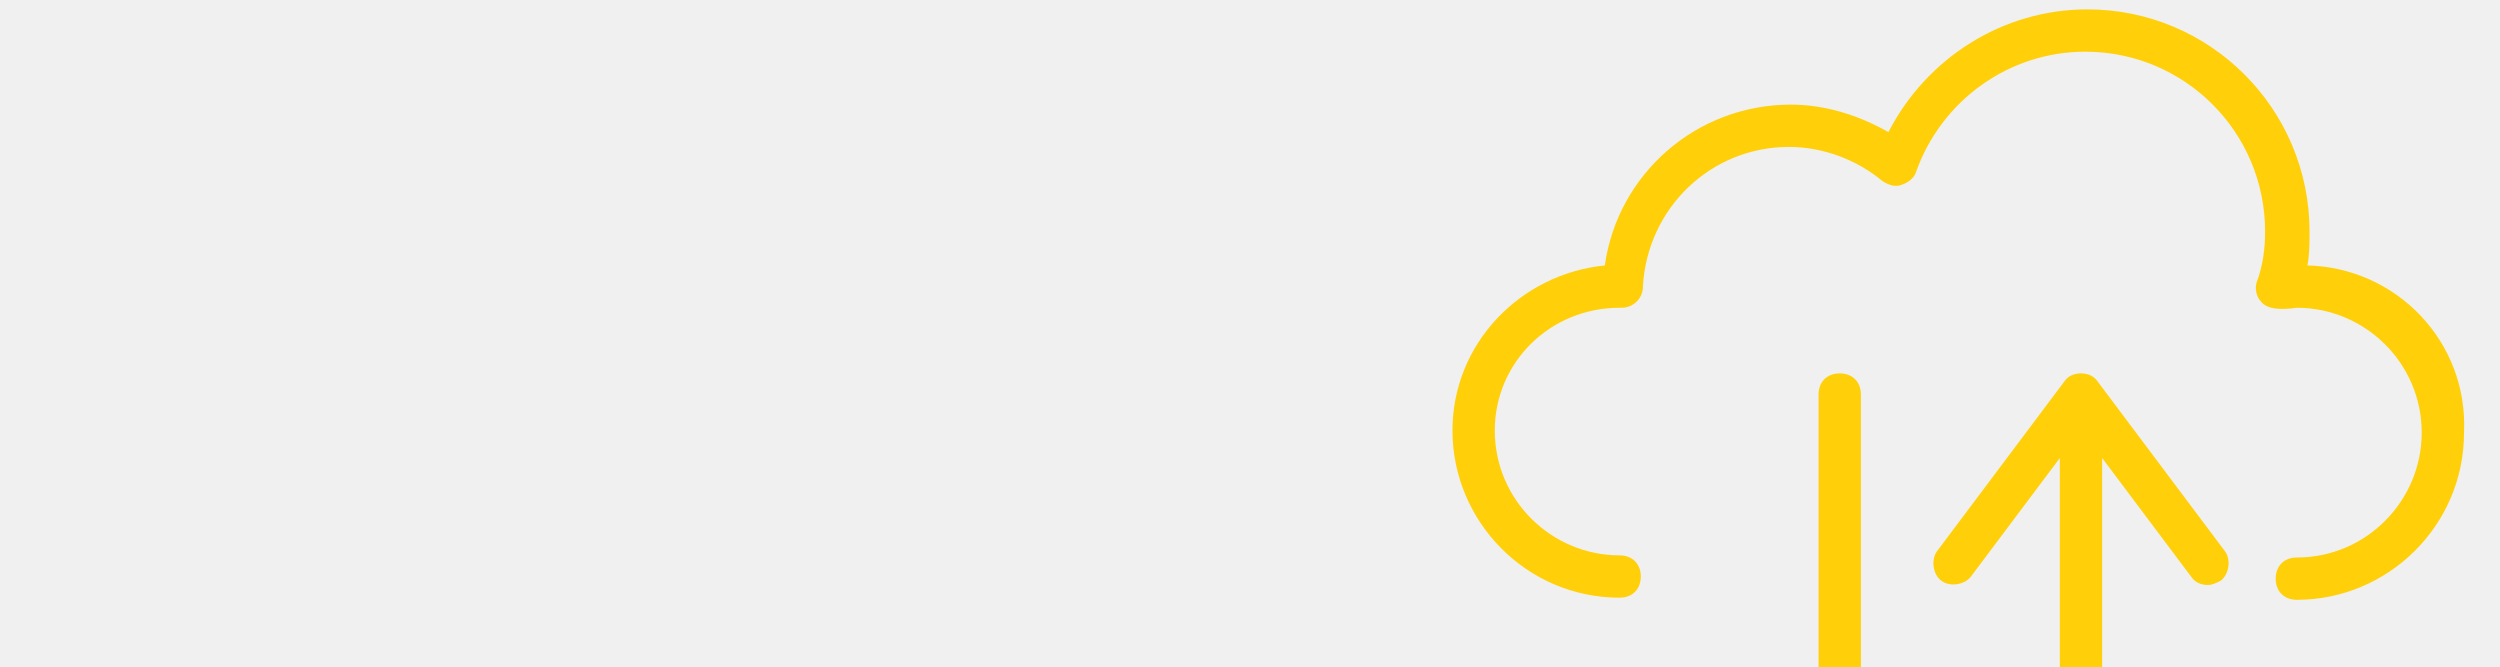
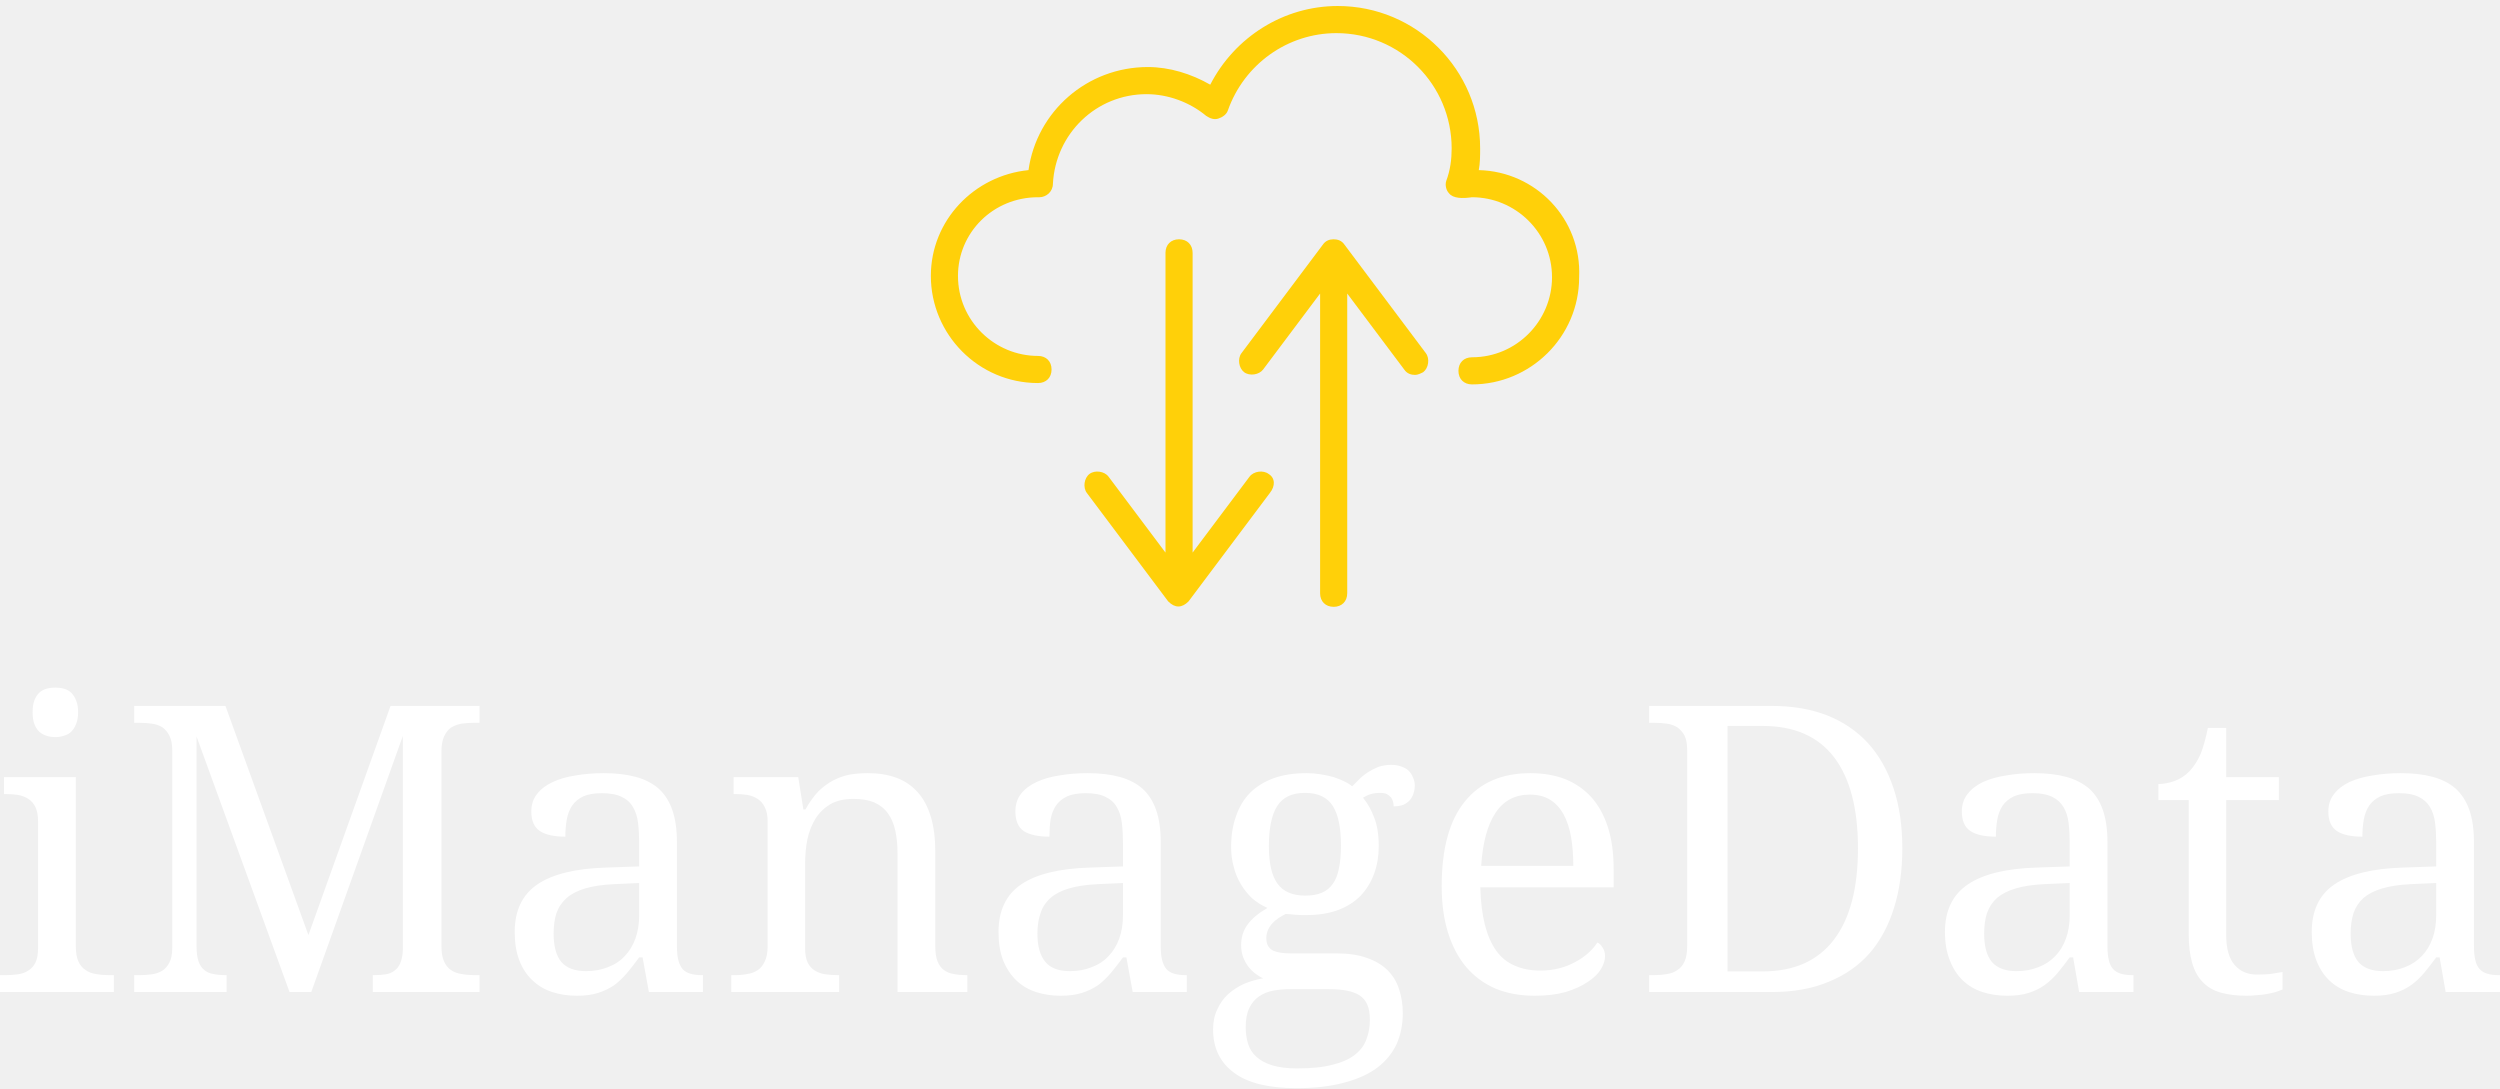
- <svg xmlns="http://www.w3.org/2000/svg" data-v-423bf9ae="" viewBox="0 0 240 64" class="iconAbove">
+ <svg xmlns="http://www.w3.org/2000/svg" data-v-423bf9ae="" viewBox="0 0 374.486 163" class="iconAbove">
  <g data-v-423bf9ae="" id="8b88a483-71e4-4844-8148-8fdee33fc9b6" fill="#ffffff" transform="matrix(4.285714,0,0,4.285714,-1.371432,92.88571)">
    <path d="M0.32 12.41L0.51 12.41L0.51 12.41Q0.74 12.41 0.95 12.38L0.95 12.38L0.95 12.38Q1.16 12.35 1.31 12.25L1.31 12.25L1.31 12.25Q1.47 12.15 1.56 11.97L1.56 11.97L1.56 11.97Q1.65 11.78 1.65 11.47L1.65 11.47L1.65 7.03L1.65 7.03Q1.65 6.73 1.56 6.54L1.56 6.54L1.56 6.54Q1.47 6.35 1.31 6.25L1.31 6.25L1.31 6.25Q1.16 6.15 0.95 6.11L0.95 6.11L0.95 6.11Q0.74 6.08 0.51 6.08L0.51 6.08L0.46 6.08L0.46 5.49L2.97 5.49L2.97 11.40L2.97 11.40Q2.97 11.73 3.06 11.93L3.06 11.93L3.06 11.93Q3.15 12.13 3.31 12.23L3.31 12.23L3.31 12.23Q3.46 12.34 3.67 12.37L3.67 12.37L3.67 12.37Q3.88 12.41 4.12 12.41L4.12 12.41L4.30 12.41L4.30 13.00L0.32 13.00L0.32 12.41ZM1.46 3.22L1.46 3.22L1.46 3.22Q1.46 2.97 1.52 2.81L1.52 2.81L1.52 2.81Q1.58 2.65 1.69 2.54L1.69 2.54L1.69 2.54Q1.80 2.44 1.94 2.40L1.94 2.40L1.94 2.40Q2.08 2.36 2.26 2.36L2.26 2.36L2.26 2.36Q2.42 2.36 2.56 2.40L2.56 2.40L2.56 2.40Q2.71 2.44 2.81 2.54L2.81 2.54L2.81 2.54Q2.92 2.65 2.98 2.81L2.98 2.81L2.98 2.81Q3.05 2.97 3.05 3.22L3.05 3.22L3.05 3.22Q3.05 3.47 2.98 3.63L2.98 3.63L2.98 3.63Q2.92 3.79 2.81 3.90L2.81 3.90L2.81 3.90Q2.71 4.00 2.56 4.04L2.56 4.04L2.56 4.04Q2.42 4.09 2.26 4.09L2.26 4.09L2.26 4.09Q2.08 4.09 1.94 4.04L1.94 4.04L1.94 4.04Q1.80 4.00 1.69 3.90L1.69 3.90L1.69 3.90Q1.58 3.79 1.52 3.63L1.52 3.63L1.52 3.63Q1.46 3.47 1.46 3.22ZM17.08 13.00L13.35 13.00L13.35 12.41L13.40 12.41L13.40 12.41Q13.62 12.41 13.81 12.38L13.81 12.38L13.81 12.38Q13.99 12.35 14.11 12.25L14.11 12.25L14.11 12.25Q14.24 12.16 14.31 11.99L14.31 11.99L14.31 11.99Q14.39 11.81 14.40 11.53L14.40 11.53L14.40 4.05L11.20 13.00L10.44 13.00L7.19 4.07L7.19 11.40L7.19 11.40Q7.19 11.73 7.26 11.93L7.26 11.93L7.26 11.93Q7.33 12.13 7.46 12.23L7.46 12.23L7.46 12.23Q7.59 12.34 7.78 12.37L7.78 12.37L7.78 12.37Q7.97 12.41 8.20 12.41L8.20 12.41L8.24 12.41L8.24 13.00L5.01 13.00L5.01 12.41L5.19 12.41L5.19 12.41Q5.42 12.41 5.63 12.38L5.63 12.38L5.63 12.38Q5.84 12.35 6.00 12.25L6.00 12.25L6.00 12.25Q6.15 12.15 6.24 11.97L6.24 11.97L6.24 11.97Q6.34 11.78 6.34 11.47L6.34 11.47L6.34 4.54L6.34 4.54Q6.34 4.23 6.24 4.04L6.24 4.04L6.24 4.04Q6.15 3.86 6.00 3.75L6.00 3.75L6.00 3.75Q5.84 3.65 5.63 3.62L5.63 3.62L5.63 3.62Q5.42 3.59 5.19 3.59L5.19 3.59L5.01 3.59L5.01 3.00L8.20 3.00L11.10 11.01L13.97 3.00L17.08 3.00L17.08 3.59L16.90 3.59L16.90 3.59Q16.66 3.59 16.45 3.62L16.45 3.62L16.45 3.62Q16.24 3.66 16.08 3.76L16.08 3.76L16.08 3.76Q15.93 3.87 15.84 4.07L15.84 4.07L15.84 4.07Q15.75 4.27 15.75 4.59L15.75 4.59L15.75 11.40L15.75 11.40Q15.75 11.73 15.84 11.93L15.84 11.93L15.84 11.93Q15.93 12.13 16.08 12.23L16.08 12.23L16.08 12.23Q16.24 12.34 16.45 12.37L16.45 12.37L16.45 12.37Q16.66 12.41 16.90 12.41L16.90 12.41L17.08 12.41L17.08 13.00ZM19.67 10.96L19.67 10.96L19.67 10.96Q19.67 11.62 19.94 11.95L19.94 11.95L19.94 11.95Q20.22 12.27 20.80 12.27L20.80 12.27L20.80 12.27Q21.23 12.27 21.57 12.13L21.57 12.13L21.57 12.13Q21.92 12.00 22.16 11.74L22.16 11.74L22.16 11.74Q22.40 11.49 22.53 11.13L22.53 11.13L22.53 11.13Q22.66 10.77 22.66 10.32L22.66 10.32L22.66 9.19L21.77 9.23L21.77 9.23Q21.17 9.26 20.77 9.38L20.77 9.38L20.77 9.38Q20.37 9.50 20.13 9.71L20.13 9.71L20.13 9.71Q19.88 9.93 19.77 10.24L19.77 10.24L19.77 10.24Q19.67 10.55 19.67 10.96ZM21.36 6.05L21.36 6.05L21.36 6.05Q20.96 6.05 20.71 6.16L20.71 6.16L20.71 6.16Q20.46 6.28 20.32 6.48L20.32 6.48L20.32 6.48Q20.18 6.69 20.13 6.97L20.13 6.97L20.13 6.97Q20.08 7.25 20.08 7.57L20.08 7.57L20.08 7.57Q19.50 7.57 19.20 7.38L19.20 7.38L19.20 7.38Q18.89 7.18 18.89 6.69L18.89 6.69L18.89 6.69Q18.89 6.33 19.09 6.08L19.09 6.08L19.09 6.08Q19.29 5.82 19.64 5.66L19.64 5.66L19.64 5.66Q19.98 5.50 20.44 5.43L20.44 5.43L20.44 5.43Q20.90 5.35 21.42 5.35L21.42 5.35L21.42 5.35Q22.06 5.35 22.54 5.48L22.54 5.48L22.54 5.48Q23.02 5.61 23.34 5.89L23.34 5.89L23.34 5.89Q23.66 6.18 23.82 6.64L23.82 6.64L23.82 6.64Q23.98 7.10 23.98 7.77L23.98 7.77L23.98 11.40L23.98 11.40Q23.98 11.70 24.03 11.89L24.03 11.89L24.03 11.89Q24.08 12.08 24.18 12.20L24.18 12.20L24.18 12.20Q24.28 12.31 24.45 12.36L24.45 12.36L24.45 12.36Q24.62 12.41 24.85 12.41L24.85 12.41L24.89 12.41L24.89 13.00L23.00 13.00L22.78 11.79L22.66 11.79L22.66 11.79Q22.44 12.09 22.24 12.33L22.24 12.33L22.24 12.33Q22.03 12.58 21.79 12.76L21.79 12.76L21.79 12.76Q21.54 12.93 21.23 13.03L21.23 13.03L21.23 13.03Q20.92 13.13 20.48 13.13L20.48 13.13L20.48 13.13Q20.02 13.13 19.62 13.00L19.62 13.00L19.62 13.00Q19.22 12.87 18.93 12.59L18.93 12.59L18.93 12.59Q18.63 12.31 18.47 11.89L18.47 11.89L18.47 11.89Q18.31 11.47 18.31 10.90L18.31 10.90L18.31 10.90Q18.31 9.78 19.10 9.24L19.10 9.24L19.10 9.24Q19.89 8.70 21.50 8.65L21.50 8.65L22.66 8.61L22.66 7.77L22.66 7.77Q22.66 7.40 22.62 7.08L22.62 7.08L22.62 7.08Q22.58 6.76 22.44 6.53L22.44 6.53L22.44 6.53Q22.31 6.30 22.05 6.18L22.05 6.18L22.05 6.18Q21.79 6.05 21.36 6.05ZM29.61 12.41L29.65 12.41L29.65 13.00L25.88 13.00L25.88 12.41L26.00 12.41L26.00 12.41Q26.24 12.41 26.44 12.37L26.44 12.37L26.44 12.37Q26.65 12.34 26.81 12.23L26.81 12.23L26.81 12.23Q26.96 12.13 27.05 11.93L27.05 11.93L27.05 11.93Q27.15 11.73 27.15 11.40L27.15 11.40L27.15 7.03L27.15 7.03Q27.15 6.73 27.05 6.54L27.05 6.54L27.05 6.54Q26.96 6.35 26.80 6.25L26.80 6.25L26.80 6.25Q26.65 6.15 26.44 6.11L26.44 6.11L26.44 6.11Q26.23 6.08 26.00 6.08L26.00 6.08L25.96 6.08L25.96 5.49L28.22 5.49L28.40 6.62L28.47 6.62L28.47 6.62Q28.69 6.23 28.93 5.98L28.93 5.98L28.93 5.98Q29.18 5.74 29.45 5.60L29.45 5.60L29.45 5.60Q29.72 5.46 30.02 5.40L30.02 5.40L30.02 5.40Q30.32 5.35 30.66 5.35L30.66 5.35L30.66 5.35Q31.21 5.35 31.65 5.51L31.65 5.51L31.65 5.51Q32.08 5.67 32.39 6.01L32.39 6.01L32.39 6.01Q32.69 6.34 32.85 6.86L32.85 6.86L32.85 6.86Q33.01 7.38 33.01 8.09L33.01 8.09L33.01 11.40L33.01 11.40Q33.01 11.73 33.09 11.93L33.09 11.93L33.09 11.93Q33.17 12.13 33.31 12.23L33.31 12.23L33.31 12.23Q33.46 12.34 33.65 12.37L33.65 12.37L33.65 12.37Q33.85 12.41 34.08 12.41L34.08 12.41L34.13 12.41L34.13 13.00L31.69 13.00L31.69 8.16L31.69 8.16Q31.69 7.70 31.61 7.35L31.61 7.35L31.61 7.35Q31.53 6.99 31.35 6.75L31.35 6.75L31.35 6.75Q31.17 6.50 30.87 6.37L30.87 6.37L30.87 6.37Q30.58 6.25 30.15 6.25L30.15 6.25L30.15 6.25Q29.67 6.25 29.35 6.43L29.35 6.43L29.35 6.43Q29.03 6.62 28.83 6.93L28.83 6.93L28.83 6.93Q28.63 7.25 28.54 7.66L28.54 7.66L28.54 7.66Q28.46 8.07 28.46 8.52L28.46 8.52L28.46 11.47L28.46 11.47Q28.46 11.78 28.55 11.97L28.55 11.97L28.55 11.97Q28.64 12.15 28.80 12.25L28.80 12.25L28.80 12.25Q28.96 12.35 29.17 12.38L29.17 12.38L29.17 12.38Q29.37 12.41 29.61 12.41L29.61 12.41ZM36.58 10.96L36.58 10.96L36.58 10.96Q36.58 11.62 36.86 11.95L36.86 11.95L36.86 11.95Q37.13 12.27 37.71 12.27L37.71 12.27L37.71 12.27Q38.14 12.27 38.48 12.13L38.48 12.13L38.48 12.13Q38.83 12.00 39.07 11.74L39.07 11.74L39.07 11.74Q39.31 11.49 39.44 11.13L39.44 11.13L39.44 11.13Q39.57 10.77 39.57 10.32L39.57 10.32L39.57 9.19L38.68 9.23L38.68 9.23Q38.08 9.26 37.68 9.38L37.68 9.38L37.68 9.38Q37.28 9.50 37.04 9.71L37.04 9.71L37.04 9.71Q36.79 9.93 36.69 10.24L36.69 10.24L36.69 10.24Q36.58 10.55 36.58 10.96ZM38.27 6.05L38.27 6.05L38.27 6.05Q37.87 6.05 37.62 6.16L37.62 6.16L37.62 6.16Q37.37 6.28 37.23 6.48L37.23 6.48L37.23 6.48Q37.09 6.69 37.04 6.97L37.04 6.97L37.04 6.97Q37.00 7.25 37.00 7.57L37.00 7.57L37.00 7.57Q36.42 7.57 36.11 7.38L36.11 7.38L36.11 7.38Q35.81 7.18 35.81 6.69L35.81 6.69L35.81 6.69Q35.81 6.33 36.00 6.08L36.00 6.08L36.00 6.08Q36.20 5.82 36.55 5.66L36.55 5.66L36.55 5.66Q36.89 5.50 37.35 5.43L37.35 5.43L37.35 5.43Q37.81 5.35 38.33 5.35L38.33 5.35L38.33 5.35Q38.97 5.35 39.45 5.48L39.45 5.48L39.45 5.48Q39.93 5.61 40.25 5.89L40.25 5.89L40.25 5.89Q40.57 6.18 40.73 6.64L40.73 6.64L40.73 6.64Q40.89 7.10 40.89 7.77L40.89 7.77L40.89 11.40L40.89 11.40Q40.89 11.70 40.94 11.89L40.94 11.89L40.94 11.89Q40.99 12.08 41.09 12.20L41.09 12.20L41.09 12.20Q41.19 12.31 41.36 12.36L41.36 12.36L41.36 12.36Q41.53 12.41 41.76 12.41L41.76 12.41L41.80 12.41L41.80 13.00L39.91 13.00L39.69 11.79L39.57 11.79L39.57 11.79Q39.35 12.09 39.15 12.33L39.15 12.33L39.15 12.33Q38.94 12.58 38.70 12.76L38.70 12.76L38.70 12.76Q38.45 12.93 38.14 13.03L38.14 13.03L38.14 13.03Q37.83 13.13 37.39 13.13L37.39 13.13L37.39 13.13Q36.93 13.13 36.53 13.00L36.53 13.00L36.53 13.00Q36.13 12.87 35.84 12.59L35.84 12.59L35.84 12.59Q35.55 12.31 35.38 11.89L35.38 11.89L35.38 11.89Q35.22 11.47 35.22 10.90L35.22 10.90L35.22 10.90Q35.22 9.78 36.01 9.24L36.01 9.24L36.01 9.24Q36.80 8.70 38.41 8.65L38.41 8.65L39.57 8.61L39.57 7.77L39.57 7.77Q39.57 7.40 39.53 7.08L39.53 7.08L39.53 7.08Q39.49 6.76 39.35 6.53L39.35 6.53L39.35 6.53Q39.22 6.30 38.96 6.18L38.96 6.18L38.96 6.18Q38.71 6.05 38.27 6.05ZM49.77 5.78L49.77 5.78L49.77 5.78Q49.77 5.93 49.72 6.07L49.72 6.07L49.72 6.07Q49.68 6.20 49.59 6.30L49.59 6.30L49.59 6.30Q49.50 6.40 49.36 6.46L49.36 6.46L49.36 6.46Q49.22 6.51 49.03 6.51L49.03 6.51L49.03 6.51Q49.03 6.43 49.01 6.35L49.01 6.35L49.01 6.35Q48.99 6.27 48.94 6.20L48.94 6.20L48.94 6.20Q48.88 6.13 48.79 6.08L48.79 6.08L48.79 6.08Q48.71 6.04 48.56 6.04L48.56 6.04L48.56 6.04Q48.38 6.04 48.24 6.08L48.24 6.08L48.24 6.08Q48.10 6.12 47.96 6.21L47.96 6.21L47.96 6.21Q48.20 6.50 48.35 6.90L48.35 6.90L48.35 6.90Q48.51 7.30 48.51 7.90L48.51 7.90L48.51 7.90Q48.51 8.42 48.35 8.86L48.35 8.86L48.35 8.86Q48.19 9.30 47.88 9.63L47.88 9.63L47.88 9.63Q47.57 9.95 47.10 10.13L47.10 10.13L47.10 10.13Q46.62 10.31 45.99 10.31L45.99 10.31L45.99 10.31Q45.90 10.31 45.80 10.31L45.80 10.31L45.80 10.31Q45.70 10.30 45.60 10.30L45.60 10.30L45.60 10.30Q45.49 10.29 45.40 10.28L45.40 10.28L45.40 10.28Q45.32 10.27 45.26 10.27L45.26 10.27L45.26 10.27Q45.12 10.34 45.00 10.42L45.00 10.42L45.00 10.42Q44.88 10.50 44.79 10.60L44.79 10.60L44.79 10.60Q44.69 10.71 44.64 10.83L44.64 10.83L44.64 10.83Q44.58 10.96 44.58 11.12L44.58 11.12L44.58 11.12Q44.58 11.29 44.65 11.40L44.65 11.40L44.65 11.40Q44.71 11.50 44.83 11.56L44.83 11.56L44.83 11.56Q44.95 11.61 45.11 11.63L45.11 11.63L45.11 11.63Q45.27 11.65 45.45 11.65L45.45 11.65L47.04 11.65L47.04 11.65Q47.67 11.65 48.10 11.81L48.10 11.81L48.10 11.81Q48.54 11.96 48.82 12.24L48.82 12.24L48.82 12.24Q49.10 12.52 49.22 12.90L49.22 12.90L49.22 12.90Q49.35 13.29 49.35 13.74L49.35 13.74L49.35 13.74Q49.35 14.34 49.13 14.83L49.13 14.83L49.13 14.83Q48.90 15.31 48.45 15.65L48.45 15.65L48.45 15.65Q47.99 15.99 47.29 16.17L47.29 16.17L47.29 16.17Q46.59 16.36 45.64 16.36L45.64 16.36L45.64 16.36Q44.17 16.36 43.45 15.82L43.45 15.82L43.45 15.82Q42.72 15.28 42.72 14.31L42.72 14.31L42.72 14.31Q42.72 13.90 42.87 13.60L42.87 13.60L42.87 13.60Q43.01 13.29 43.25 13.07L43.25 13.07L43.25 13.07Q43.50 12.85 43.81 12.71L43.81 12.71L43.81 12.71Q44.13 12.58 44.47 12.52L44.47 12.52L44.47 12.52Q44.33 12.46 44.19 12.35L44.19 12.35L44.19 12.35Q44.06 12.25 43.95 12.11L43.95 12.11L43.95 12.11Q43.84 11.96 43.77 11.78L43.77 11.78L43.77 11.78Q43.70 11.59 43.70 11.37L43.70 11.37L43.70 11.37Q43.70 10.95 43.92 10.65L43.92 10.65L43.92 10.65Q44.14 10.34 44.62 10.06L44.62 10.06L44.62 10.06Q44.32 9.93 44.08 9.72L44.08 9.72L44.08 9.72Q43.85 9.50 43.69 9.23L43.69 9.23L43.69 9.23Q43.52 8.95 43.44 8.62L43.44 8.62L43.44 8.62Q43.35 8.29 43.35 7.94L43.35 7.94L43.35 7.94Q43.35 7.33 43.52 6.86L43.52 6.86L43.52 6.86Q43.68 6.38 44.01 6.04L44.01 6.04L44.01 6.04Q44.34 5.71 44.83 5.53L44.83 5.53L44.83 5.53Q45.32 5.35 45.99 5.35L45.99 5.35L45.99 5.35Q46.24 5.35 46.48 5.39L46.48 5.39L46.48 5.39Q46.73 5.43 46.94 5.49L46.94 5.49L46.94 5.49Q47.15 5.56 47.31 5.64L47.31 5.64L47.31 5.64Q47.48 5.72 47.58 5.81L47.58 5.81L47.58 5.81Q47.69 5.70 47.82 5.57L47.82 5.57L47.82 5.57Q47.96 5.43 48.13 5.32L48.13 5.32L48.13 5.32Q48.30 5.21 48.50 5.13L48.50 5.13L48.50 5.13Q48.71 5.06 48.94 5.06L48.94 5.06L48.94 5.06Q49.15 5.06 49.30 5.12L49.30 5.12L49.30 5.12Q49.46 5.17 49.56 5.27L49.56 5.27L49.56 5.27Q49.66 5.37 49.71 5.51L49.71 5.51L49.71 5.51Q49.77 5.64 49.77 5.78ZM43.86 14.23L43.86 14.23L43.86 14.23Q43.86 14.53 43.94 14.80L43.94 14.80L43.94 14.80Q44.02 15.07 44.23 15.26L44.23 15.26L44.23 15.26Q44.43 15.45 44.78 15.56L44.78 15.56L44.78 15.56Q45.13 15.67 45.66 15.67L45.66 15.67L45.66 15.67Q46.42 15.67 46.90 15.54L46.90 15.54L46.90 15.54Q47.39 15.42 47.68 15.19L47.68 15.19L47.68 15.19Q47.97 14.96 48.08 14.65L48.08 14.65L48.08 14.65Q48.20 14.34 48.20 13.97L48.20 13.97L48.20 13.97Q48.20 13.65 48.11 13.44L48.11 13.44L48.11 13.44Q48.02 13.23 47.83 13.11L47.83 13.11L47.83 13.11Q47.65 13.00 47.39 12.95L47.39 12.95L47.39 12.95Q47.12 12.90 46.77 12.90L46.77 12.90L45.40 12.90L45.40 12.90Q45.10 12.90 44.83 12.95L44.83 12.95L44.83 12.95Q44.55 13.00 44.33 13.15L44.33 13.15L44.33 13.15Q44.12 13.29 43.99 13.55L43.99 13.55L43.99 13.55Q43.86 13.81 43.86 14.23ZM44.67 7.90L44.67 7.90L44.67 7.90Q44.67 8.80 44.97 9.21L44.97 9.21L44.97 9.21Q45.27 9.63 45.94 9.63L45.94 9.63L45.94 9.63Q46.29 9.63 46.52 9.53L46.52 9.53L46.52 9.53Q46.76 9.43 46.91 9.21L46.91 9.21L46.91 9.21Q47.06 9.00 47.12 8.67L47.12 8.67L47.12 8.67Q47.19 8.34 47.19 7.88L47.19 7.88L47.19 7.88Q47.19 6.94 46.90 6.49L46.90 6.49L46.90 6.49Q46.61 6.04 45.93 6.04L45.93 6.04L45.93 6.04Q45.25 6.04 44.96 6.50L44.96 6.50L44.96 6.50Q44.67 6.96 44.67 7.90ZM53.79 6.10L53.79 6.10L53.79 6.10Q53.01 6.10 52.59 6.74L52.59 6.74L52.59 6.74Q52.17 7.37 52.09 8.59L52.09 8.59L55.31 8.59L55.31 8.59Q55.31 8.03 55.23 7.57L55.23 7.57L55.23 7.57Q55.15 7.12 54.97 6.79L54.97 6.79L54.97 6.79Q54.79 6.46 54.50 6.28L54.50 6.28L54.50 6.28Q54.21 6.10 53.79 6.10ZM53.96 13.13L53.96 13.13L53.96 13.13Q53.20 13.13 52.59 12.88L52.59 12.88L52.59 12.88Q51.99 12.62 51.57 12.13L51.57 12.13L51.57 12.13Q51.15 11.63 50.93 10.92L50.93 10.92L50.93 10.92Q50.71 10.21 50.71 9.30L50.71 9.30L50.71 9.30Q50.71 7.33 51.52 6.34L51.52 6.34L51.52 6.34Q52.32 5.35 53.81 5.35L53.81 5.35L53.81 5.35Q54.49 5.35 55.03 5.56L55.03 5.56L55.03 5.56Q55.57 5.78 55.95 6.20L55.95 6.20L55.95 6.20Q56.32 6.62 56.52 7.24L56.52 7.24L56.52 7.24Q56.72 7.87 56.72 8.70L56.72 8.70L56.72 9.34L52.06 9.34L52.06 9.34Q52.08 10.10 52.22 10.65L52.22 10.65L52.22 10.65Q52.36 11.20 52.62 11.56L52.62 11.56L52.62 11.56Q52.88 11.92 53.27 12.08L53.27 12.08L53.27 12.08Q53.65 12.25 54.15 12.25L54.15 12.25L54.15 12.25Q54.51 12.25 54.82 12.17L54.82 12.17L54.82 12.17Q55.13 12.09 55.38 11.95L55.38 11.95L55.38 11.95Q55.64 11.81 55.83 11.64L55.83 11.64L55.83 11.64Q56.03 11.46 56.15 11.27L56.15 11.27L56.15 11.27Q56.25 11.31 56.33 11.44L56.33 11.44L56.33 11.44Q56.42 11.57 56.42 11.75L56.42 11.75L56.42 11.75Q56.42 11.96 56.27 12.21L56.27 12.21L56.27 12.21Q56.12 12.45 55.81 12.65L55.81 12.65L55.81 12.65Q55.50 12.86 55.04 13.00L55.04 13.00L55.04 13.00Q54.58 13.13 53.96 13.13ZM66.81 7.98L66.81 7.98L66.81 7.98Q66.81 9.13 66.52 10.06L66.52 10.06L66.52 10.06Q66.23 10.99 65.67 11.64L65.67 11.64L65.67 11.64Q65.10 12.29 64.24 12.64L64.24 12.64L64.24 12.64Q63.39 13.00 62.25 13.00L62.25 13.00L57.96 13.00L57.96 12.41L58.14 12.41L58.14 12.41Q58.38 12.41 58.59 12.37L58.59 12.37L58.59 12.37Q58.80 12.34 58.95 12.23L58.95 12.23L58.95 12.23Q59.11 12.13 59.20 11.93L59.20 11.93L59.20 11.93Q59.29 11.73 59.29 11.40L59.29 11.40L59.29 4.54L59.29 4.54Q59.29 4.23 59.20 4.04L59.20 4.04L59.20 4.04Q59.10 3.86 58.95 3.75L58.95 3.75L58.95 3.75Q58.79 3.65 58.58 3.62L58.58 3.62L58.58 3.62Q58.37 3.59 58.14 3.59L58.14 3.59L57.96 3.59L57.96 3.00L62.25 3.00L62.25 3.00Q63.33 3.00 64.18 3.33L64.18 3.33L64.18 3.33Q65.02 3.66 65.61 4.30L65.61 4.30L65.61 4.30Q66.19 4.94 66.50 5.87L66.50 5.87L66.50 5.87Q66.81 6.79 66.81 7.98ZM60.70 12.28L61.92 12.28L61.92 12.28Q62.75 12.28 63.38 12.00L63.38 12.00L63.38 12.00Q64.00 11.72 64.42 11.17L64.42 11.17L64.42 11.17Q64.84 10.62 65.05 9.82L65.05 9.82L65.05 9.82Q65.26 9.02 65.26 7.98L65.26 7.98L65.26 7.98Q65.26 5.90 64.43 4.80L64.43 4.80L64.43 4.80Q63.59 3.70 61.93 3.70L61.93 3.70L60.70 3.70L60.70 12.28ZM69.67 10.96L69.67 10.96L69.67 10.96Q69.67 11.62 69.94 11.95L69.94 11.95L69.94 11.95Q70.22 12.27 70.80 12.27L70.80 12.27L70.80 12.27Q71.22 12.27 71.57 12.13L71.57 12.13L71.57 12.13Q71.91 12.00 72.16 11.74L72.16 11.74L72.16 11.74Q72.40 11.49 72.53 11.13L72.53 11.13L72.53 11.13Q72.66 10.77 72.66 10.32L72.66 10.32L72.66 9.19L71.76 9.23L71.76 9.23Q71.17 9.26 70.77 9.38L70.77 9.38L70.77 9.38Q70.37 9.50 70.12 9.71L70.12 9.71L70.12 9.71Q69.88 9.93 69.77 10.24L69.77 10.24L69.77 10.24Q69.67 10.55 69.67 10.96ZM71.36 6.05L71.36 6.05L71.36 6.05Q70.96 6.05 70.71 6.16L70.71 6.16L70.71 6.16Q70.46 6.28 70.32 6.48L70.32 6.48L70.32 6.48Q70.18 6.69 70.13 6.97L70.13 6.97L70.13 6.97Q70.08 7.25 70.08 7.57L70.08 7.57L70.08 7.57Q69.50 7.57 69.20 7.38L69.20 7.38L69.20 7.38Q68.89 7.18 68.89 6.69L68.89 6.69L68.89 6.69Q68.89 6.33 69.09 6.08L69.09 6.08L69.09 6.08Q69.29 5.82 69.63 5.66L69.63 5.66L69.63 5.66Q69.98 5.50 70.44 5.43L70.44 5.43L70.44 5.43Q70.90 5.35 71.42 5.35L71.42 5.35L71.42 5.35Q72.06 5.35 72.54 5.48L72.54 5.48L72.54 5.48Q73.01 5.61 73.34 5.89L73.34 5.89L73.34 5.89Q73.66 6.18 73.82 6.64L73.82 6.64L73.82 6.64Q73.98 7.10 73.98 7.77L73.98 7.77L73.98 11.40L73.98 11.40Q73.98 11.70 74.03 11.89L74.03 11.89L74.03 11.89Q74.07 12.08 74.18 12.20L74.18 12.20L74.18 12.20Q74.28 12.31 74.45 12.36L74.45 12.36L74.45 12.36Q74.61 12.41 74.85 12.41L74.85 12.41L74.89 12.41L74.89 13.00L72.99 13.00L72.78 11.79L72.66 11.79L72.66 11.79Q72.44 12.09 72.24 12.33L72.24 12.33L72.24 12.33Q72.03 12.58 71.78 12.76L71.78 12.76L71.78 12.76Q71.54 12.93 71.23 13.03L71.23 13.03L71.23 13.03Q70.92 13.13 70.48 13.13L70.48 13.13L70.48 13.13Q70.01 13.13 69.61 13.00L69.61 13.00L69.61 13.00Q69.21 12.87 68.92 12.59L68.92 12.59L68.92 12.59Q68.63 12.31 68.47 11.89L68.47 11.89L68.47 11.89Q68.30 11.47 68.30 10.90L68.30 10.90L68.30 10.90Q68.30 9.78 69.10 9.24L69.10 9.24L69.10 9.24Q69.89 8.70 71.50 8.65L71.50 8.65L72.66 8.61L72.66 7.77L72.66 7.77Q72.66 7.40 72.62 7.08L72.62 7.08L72.62 7.08Q72.58 6.76 72.44 6.53L72.44 6.53L72.44 6.53Q72.30 6.30 72.05 6.18L72.05 6.18L72.05 6.18Q71.79 6.05 71.36 6.05ZM79.20 12.39L79.20 12.39L79.20 12.39Q79.45 12.39 79.67 12.37L79.67 12.37L79.67 12.37Q79.88 12.34 80.10 12.30L80.10 12.30L80.10 12.91L80.10 12.91Q80.01 12.95 79.86 13.00L79.86 13.00L79.86 13.00Q79.72 13.04 79.55 13.07L79.55 13.07L79.55 13.07Q79.39 13.10 79.20 13.11L79.20 13.11L79.20 13.11Q79.02 13.13 78.85 13.13L78.85 13.13L78.85 13.13Q78.32 13.13 77.94 13.02L77.94 13.02L77.94 13.02Q77.55 12.91 77.31 12.65L77.31 12.65L77.31 12.65Q77.06 12.40 76.94 11.98L76.94 11.98L76.94 11.98Q76.82 11.57 76.82 10.96L76.82 10.96L76.82 6.29L75.76 6.29L75.76 5.73L75.76 5.73Q76.01 5.73 76.31 5.63L76.31 5.63L76.31 5.63Q76.62 5.52 76.85 5.28L76.85 5.28L76.85 5.28Q77.09 5.02 77.24 4.67L77.24 4.67L77.24 4.67Q77.38 4.31 77.49 3.77L77.49 3.77L78.13 3.77L78.13 5.49L79.97 5.49L79.97 6.29L78.13 6.29L78.13 11.01L78.13 11.01Q78.13 11.72 78.43 12.06L78.43 12.06L78.43 12.06Q78.72 12.39 79.20 12.39ZM82.48 10.96L82.48 10.96L82.48 10.96Q82.48 11.62 82.75 11.95L82.75 11.95L82.75 11.95Q83.03 12.27 83.61 12.27L83.61 12.27L83.61 12.27Q84.03 12.27 84.38 12.13L84.38 12.13L84.38 12.13Q84.72 12.00 84.97 11.74L84.97 11.74L84.97 11.74Q85.21 11.49 85.34 11.13L85.34 11.13L85.34 11.13Q85.47 10.77 85.47 10.32L85.47 10.32L85.47 9.19L84.57 9.23L84.57 9.23Q83.98 9.26 83.58 9.38L83.58 9.38L83.58 9.38Q83.18 9.50 82.93 9.71L82.93 9.71L82.93 9.71Q82.69 9.93 82.58 10.24L82.58 10.24L82.58 10.24Q82.48 10.55 82.48 10.96ZM84.17 6.05L84.17 6.05L84.17 6.05Q83.77 6.05 83.52 6.16L83.52 6.16L83.52 6.16Q83.27 6.28 83.13 6.48L83.13 6.48L83.13 6.48Q82.99 6.69 82.94 6.97L82.94 6.97L82.94 6.97Q82.89 7.25 82.89 7.57L82.89 7.57L82.89 7.57Q82.31 7.57 82.01 7.38L82.01 7.38L82.01 7.38Q81.70 7.18 81.70 6.69L81.70 6.69L81.70 6.69Q81.70 6.33 81.90 6.08L81.90 6.08L81.90 6.08Q82.10 5.82 82.44 5.66L82.44 5.66L82.44 5.66Q82.79 5.50 83.25 5.43L83.25 5.43L83.25 5.43Q83.71 5.35 84.23 5.35L84.23 5.35L84.23 5.35Q84.87 5.35 85.35 5.48L85.35 5.48L85.35 5.48Q85.83 5.61 86.15 5.89L86.15 5.89L86.15 5.89Q86.47 6.18 86.63 6.64L86.63 6.64L86.63 6.64Q86.79 7.10 86.79 7.77L86.79 7.77L86.79 11.40L86.79 11.40Q86.79 11.70 86.84 11.89L86.84 11.89L86.84 11.89Q86.88 12.08 86.99 12.20L86.99 12.20L86.99 12.20Q87.09 12.31 87.26 12.36L87.26 12.36L87.26 12.36Q87.42 12.41 87.66 12.41L87.66 12.41L87.70 12.41L87.70 13.00L85.80 13.00L85.59 11.79L85.47 11.79L85.47 11.79Q85.25 12.09 85.05 12.33L85.05 12.33L85.05 12.33Q84.84 12.58 84.59 12.76L84.59 12.76L84.59 12.76Q84.35 12.93 84.04 13.03L84.04 13.03L84.04 13.03Q83.73 13.13 83.29 13.13L83.29 13.13L83.29 13.13Q82.82 13.13 82.42 13.00L82.42 13.00L82.42 13.00Q82.02 12.87 81.73 12.59L81.73 12.59L81.73 12.59Q81.44 12.31 81.28 11.89L81.28 11.89L81.28 11.89Q81.12 11.47 81.12 10.90L81.12 10.90L81.12 10.90Q81.12 9.78 81.91 9.24L81.91 9.24L81.91 9.24Q82.70 8.70 84.31 8.65L84.31 8.65L85.47 8.61L85.47 7.77L85.47 7.77Q85.47 7.40 85.43 7.08L85.43 7.08L85.43 7.08Q85.39 6.76 85.25 6.53L85.25 6.53L85.25 6.53Q85.11 6.30 84.86 6.18L84.86 6.18L84.86 6.18Q84.60 6.05 84.17 6.05Z" />
  </g>
  <g data-v-423bf9ae="" id="735d271e-f8e6-4ad0-94bc-a0a8a4588c4f" transform="matrix(2.031603,0,0,2.031603,139.4362,-2.960045)" stroke="none" fill="#FFD009">
    <path d="M40.4 14c.1-.5.1-1.1.1-1.6 0-5.8-4.7-10.5-10.5-10.5-4 0-7.6 2.3-9.4 5.8-1.4-.8-3-1.3-4.6-1.3-4.5 0-8.2 3.3-8.8 7.6-4 .4-7.2 3.7-7.2 7.8 0 4.3 3.5 7.9 7.9 7.9.6 0 1-.4 1-1s-.4-1-1-1c-3.2 0-5.9-2.6-5.9-5.9C2 18.6 4.6 16 7.9 16H8c.5 0 1-.4 1-1 .2-3.7 3.2-6.6 6.9-6.6 1.6 0 3.2.6 4.4 1.6.3.2.6.3.9.2.3-.1.6-.3.7-.6 1.2-3.4 4.4-5.7 8-5.7 4.7 0 8.5 3.8 8.5 8.5 0 .8-.1 1.6-.4 2.4-.1.3 0 .7.2.9.3.4 1 .4 1.7.3 3.2 0 5.9 2.6 5.9 5.9 0 3.2-2.6 5.9-5.9 5.9-.6 0-1 .4-1 1s.4 1 1 1c4.3 0 7.9-3.5 7.9-7.9.2-4.3-3.2-7.8-7.4-7.9z" />
    <path d="M30.5 19.5s0-.1 0 0c-.2-.3-.5-.4-.8-.4-.3 0-.6.1-.8.4l-6 8c-.3.4-.2 1.1.2 1.4.4.3 1.1.2 1.4-.2l4.2-5.6v22.1c0 .6.4 1 1 1s1-.4 1-1V23.1l4.2 5.6c.2.3.5.4.8.4.2 0 .4-.1.6-.2.4-.3.5-1 .2-1.4l-6-8zM24.9 36.4c-.4-.3-1.1-.2-1.4.2l-4.2 5.6V20.1c0-.6-.4-1-1-1s-1 .4-1 1v22.1l-4.2-5.6c-.3-.4-1-.5-1.4-.2-.4.3-.5 1-.2 1.4l6 8c.5.5 1 .5 1.5 0l6-8c.4-.5.4-1.1-.1-1.4z" />
  </g>
</svg>
